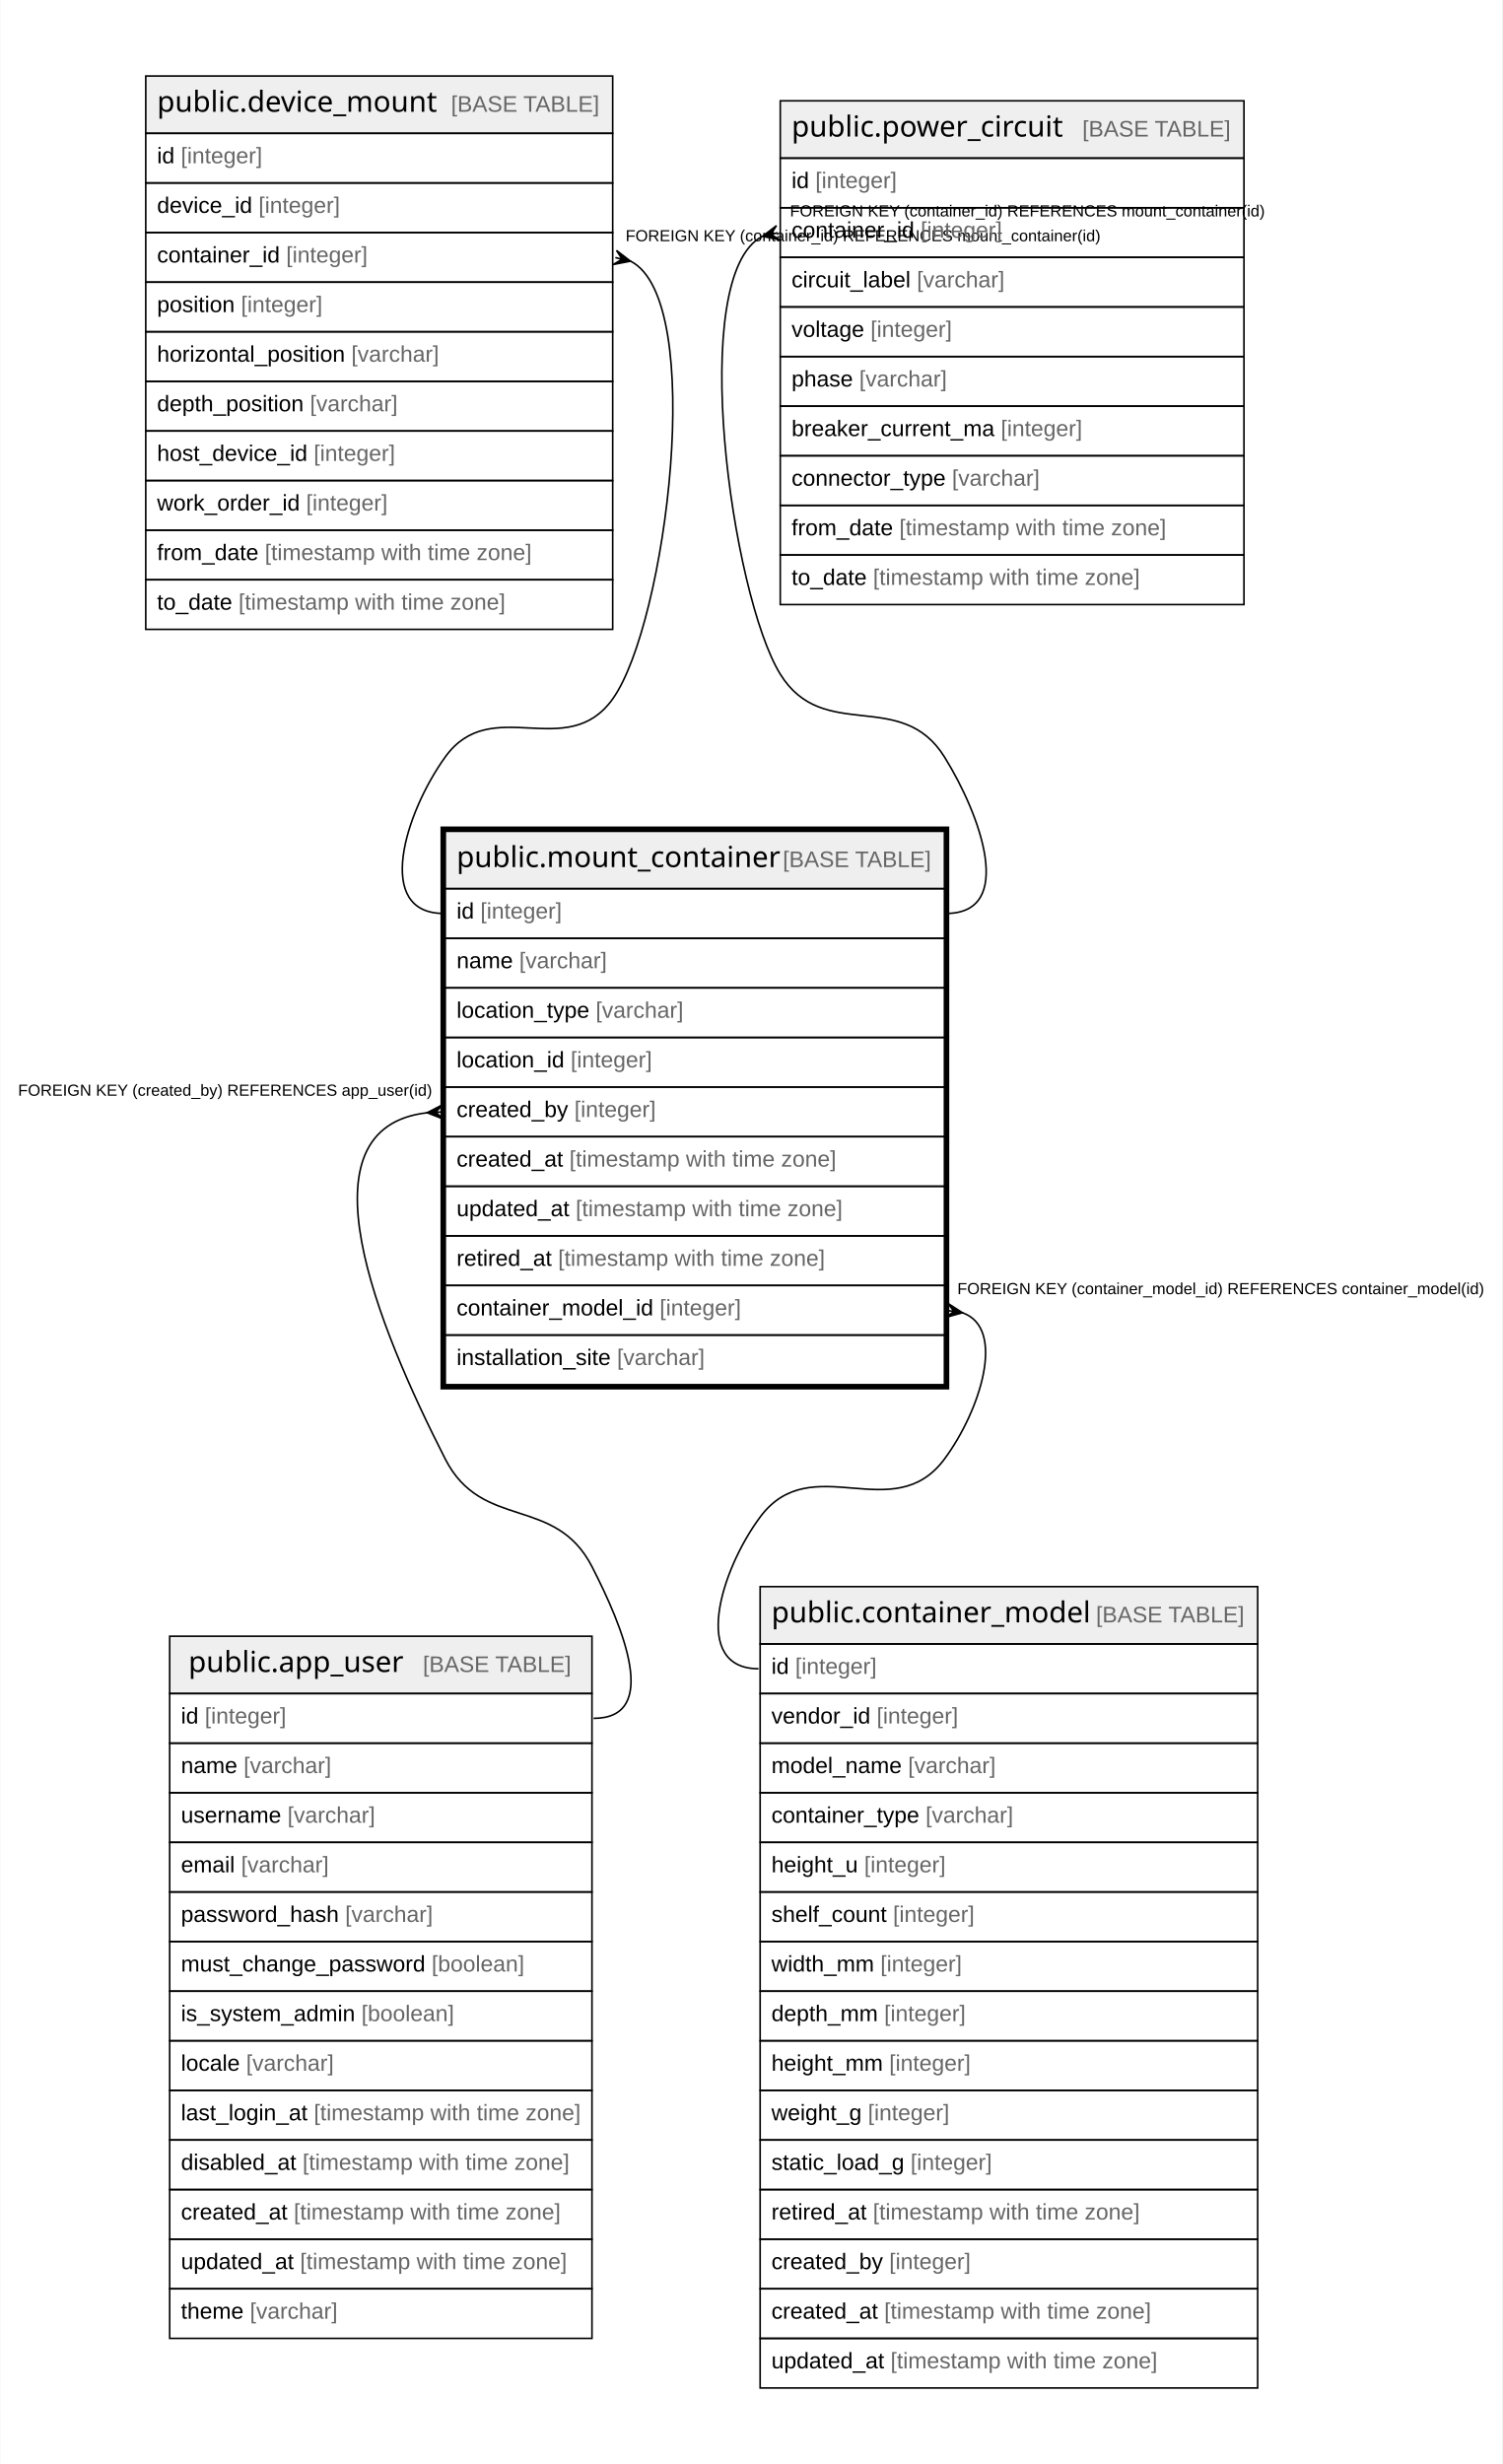
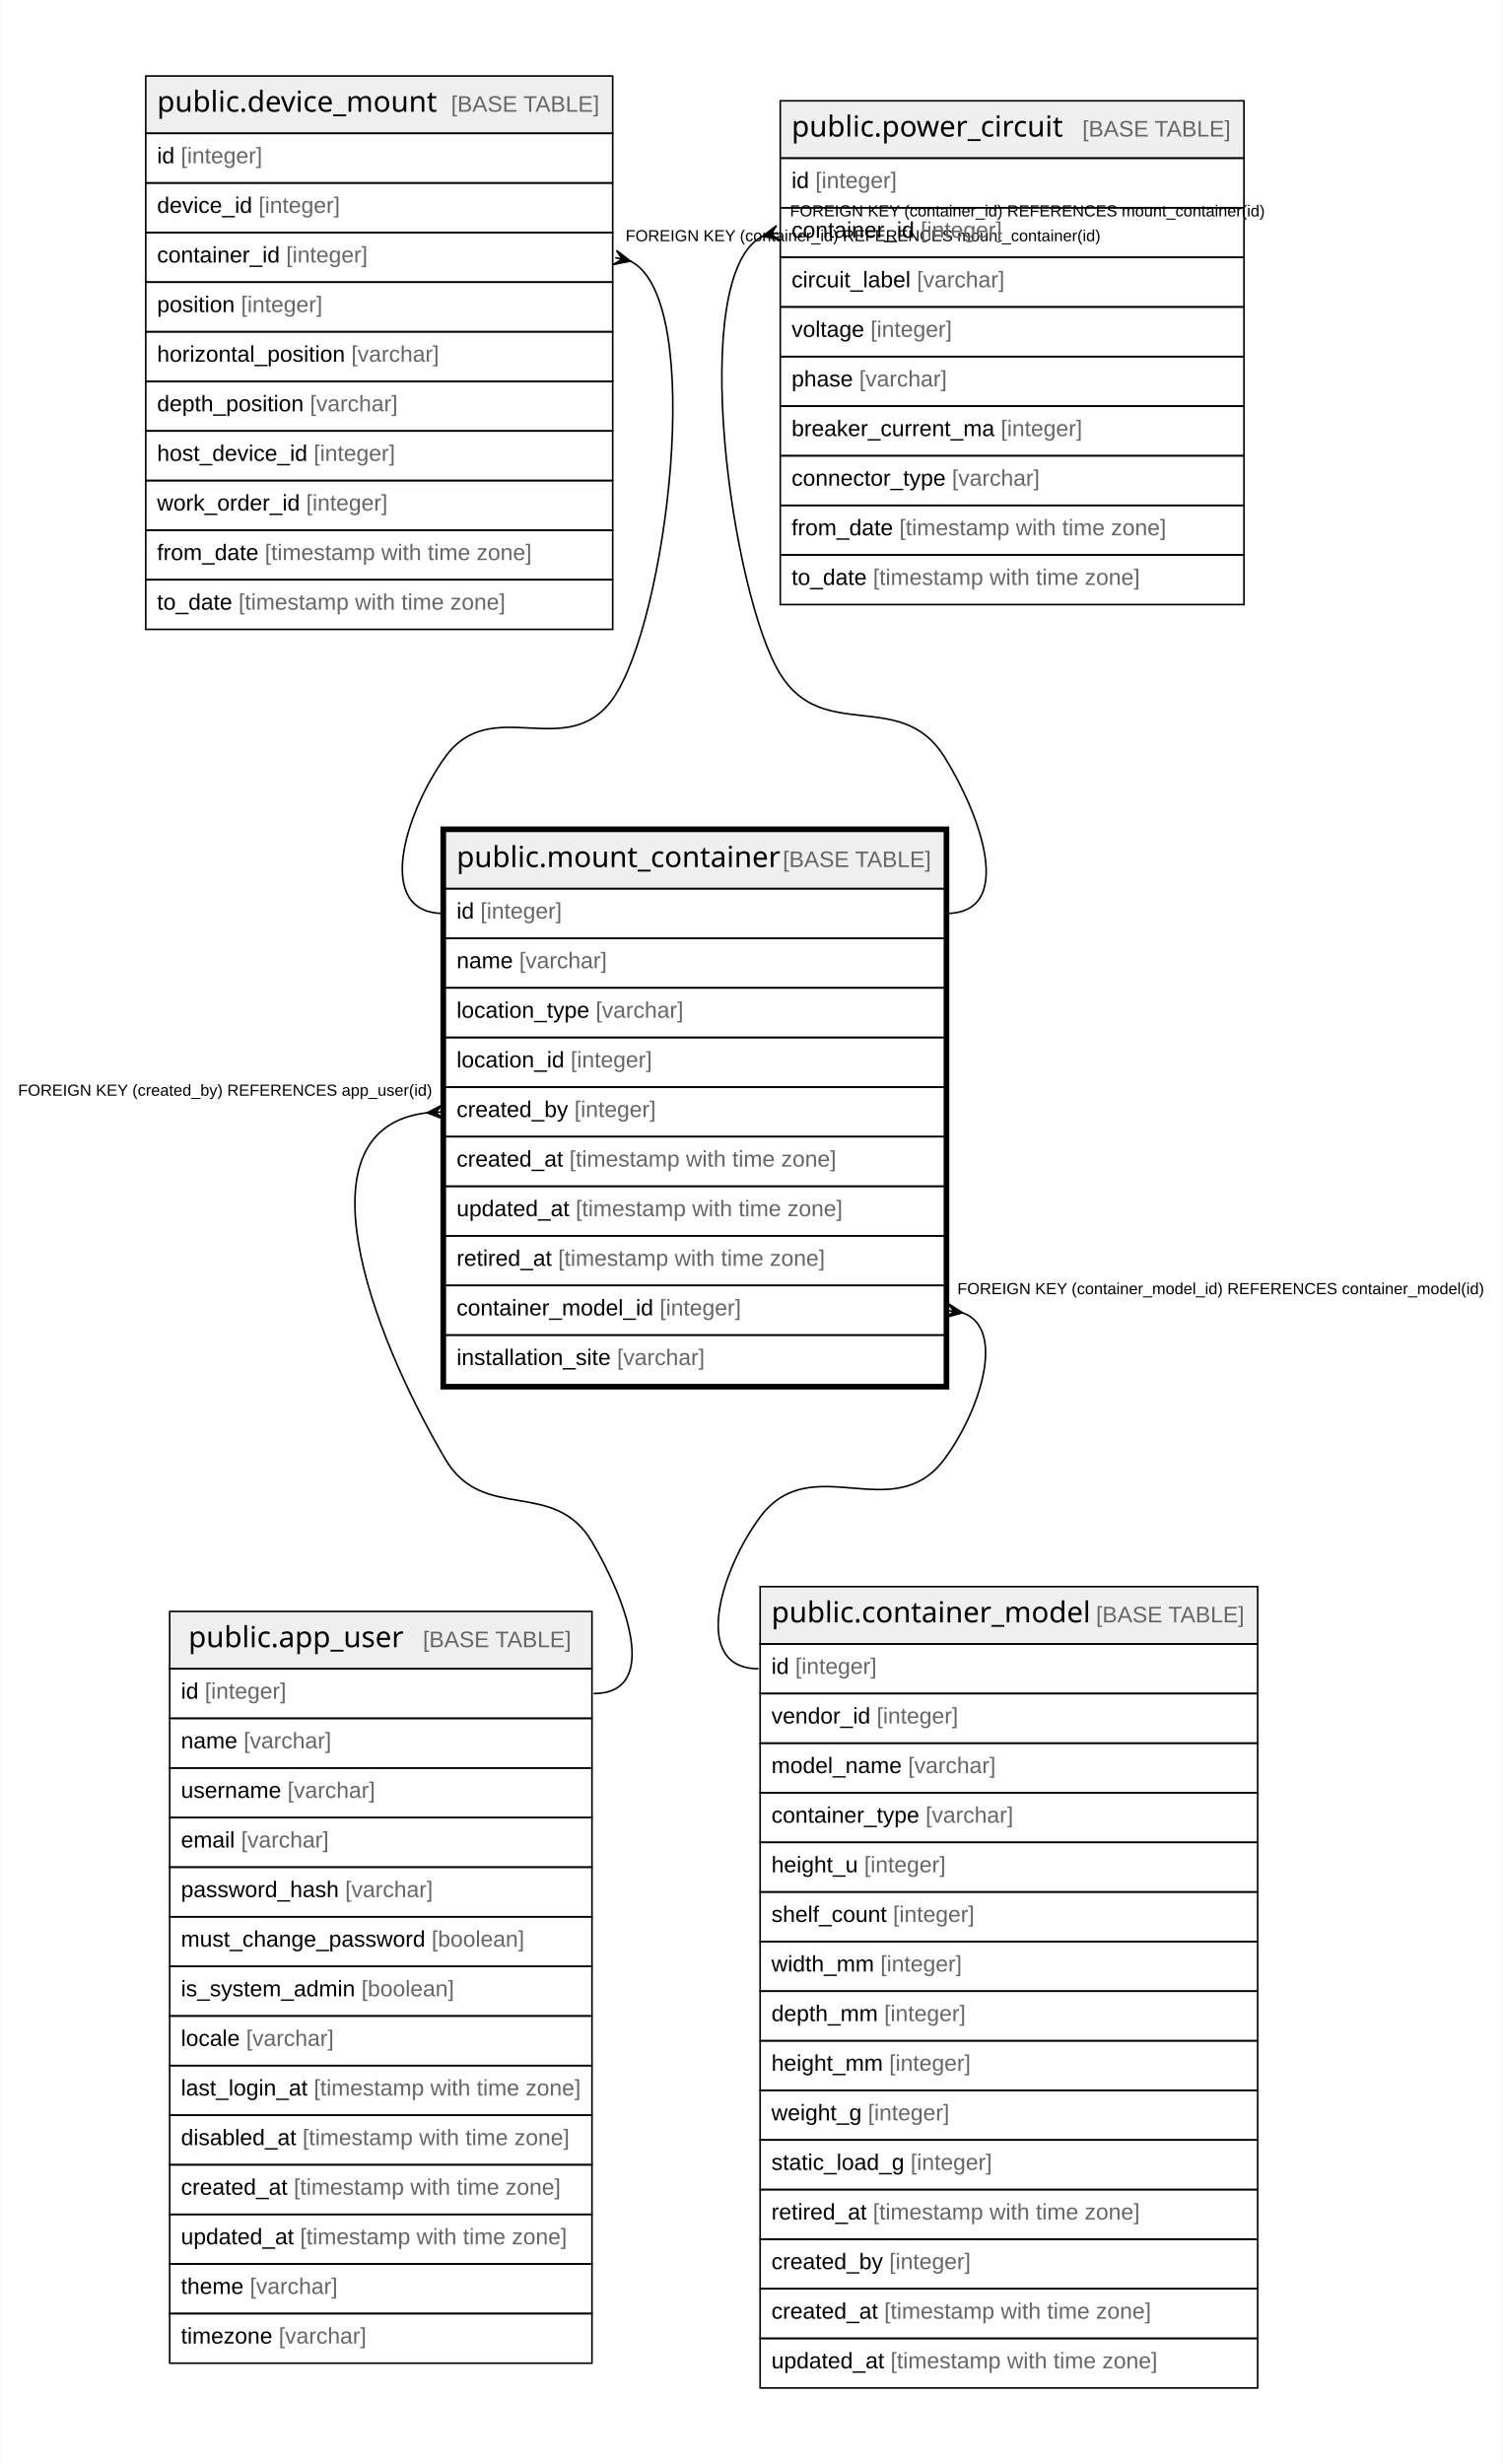
<svg xmlns="http://www.w3.org/2000/svg" width="933pt" height="1530pt" viewBox="0.00 0.00 932.59 1530.00">
  <g id="graph0" class="graph" transform="scale(1 1) rotate(0) translate(4 1526)">
    <polygon fill="white" stroke="none" points="-4,4 -4,-1526 928.59,-1526 928.59,4 -4,4" />
    <g id="node1" class="node">
      <polygon fill="#efefef" stroke="none" points="272.3,-974.2 272.3,-1009.8 582.25,-1009.8 582.25,-974.2 272.3,-974.2" />
      <polygon fill="none" stroke="black" points="272.3,-974.2 272.3,-1009.8 582.25,-1009.8 582.25,-974.2 272.3,-974.2" />
      <text text-anchor="start" x="279.3" y="-987.6" font-family="Arial Bold" font-size="18.00">public.mount_container</text>
      <text text-anchor="start" x="450.76" y="-987.6" font-family="Arial" font-size="14.00">    </text>
      <text text-anchor="start" x="481.88" y="-987.6" font-family="Arial" font-size="14.00" fill="#666666">[BASE TABLE]</text>
      <polygon fill="none" stroke="black" points="272.3,-943.4 272.3,-974.2 582.25,-974.2 582.25,-943.4 272.3,-943.4" />
      <text text-anchor="start" x="279.3" y="-955.6" font-family="Arial" font-size="14.00">id </text>
      <text text-anchor="start" x="294.09" y="-955.6" font-family="Arial" font-size="14.00" fill="#666666">[integer]</text>
      <polygon fill="none" stroke="black" points="272.3,-912.6 272.3,-943.4 582.25,-943.4 582.25,-912.6 272.3,-912.6" />
      <text text-anchor="start" x="279.3" y="-924.8" font-family="Arial" font-size="14.00">name </text>
      <text text-anchor="start" x="318.21" y="-924.8" font-family="Arial" font-size="14.00" fill="#666666">[varchar]</text>
      <polygon fill="none" stroke="black" points="272.3,-881.8 272.3,-912.6 582.25,-912.6 582.25,-881.8 272.3,-881.8" />
      <text text-anchor="start" x="279.3" y="-894" font-family="Arial" font-size="14.00">location_type </text>
      <text text-anchor="start" x="365.7" y="-894" font-family="Arial" font-size="14.00" fill="#666666">[varchar]</text>
      <polygon fill="none" stroke="black" points="272.3,-851 272.3,-881.8 582.25,-881.8 582.25,-851 272.3,-851" />
      <text text-anchor="start" x="279.3" y="-863.2" font-family="Arial" font-size="14.00">location_id </text>
      <text text-anchor="start" x="350.13" y="-863.2" font-family="Arial" font-size="14.00" fill="#666666">[integer]</text>
      <polygon fill="none" stroke="black" points="272.3,-820.2 272.3,-851 582.25,-851 582.25,-820.2 272.3,-820.2" />
      <text text-anchor="start" x="279.3" y="-832.4" font-family="Arial" font-size="14.00">created_by </text>
      <text text-anchor="start" x="352.46" y="-832.4" font-family="Arial" font-size="14.00" fill="#666666">[integer]</text>
      <polygon fill="none" stroke="black" points="272.3,-789.4 272.3,-820.2 582.25,-820.2 582.25,-789.4 272.3,-789.4" />
      <text text-anchor="start" x="279.3" y="-801.6" font-family="Arial" font-size="14.00">created_at </text>
      <text text-anchor="start" x="349.35" y="-801.6" font-family="Arial" font-size="14.00" fill="#666666">[timestamp with time zone]</text>
      <polygon fill="none" stroke="black" points="272.3,-758.6 272.3,-789.4 582.25,-789.4 582.25,-758.6 272.3,-758.6" />
      <text text-anchor="start" x="279.3" y="-770.8" font-family="Arial" font-size="14.00">updated_at </text>
      <text text-anchor="start" x="353.26" y="-770.8" font-family="Arial" font-size="14.00" fill="#666666">[timestamp with time zone]</text>
      <polygon fill="none" stroke="black" points="272.3,-727.8 272.3,-758.6 582.25,-758.6 582.25,-727.8 272.3,-727.8" />
      <text text-anchor="start" x="279.3" y="-740" font-family="Arial" font-size="14.00">retired_at </text>
      <text text-anchor="start" x="342.34" y="-740" font-family="Arial" font-size="14.00" fill="#666666">[timestamp with time zone]</text>
      <polygon fill="none" stroke="black" points="272.3,-697 272.3,-727.8 582.25,-727.8 582.25,-697 272.3,-697" />
      <text text-anchor="start" x="279.3" y="-709.2" font-family="Arial" font-size="14.00">container_model_id </text>
      <text text-anchor="start" x="405.39" y="-709.2" font-family="Arial" font-size="14.00" fill="#666666">[integer]</text>
      <polygon fill="none" stroke="black" points="272.3,-666.2 272.3,-697 582.25,-697 582.25,-666.2 272.3,-666.2" />
      <text text-anchor="start" x="279.3" y="-678.4" font-family="Arial" font-size="14.00">installation_site </text>
      <text text-anchor="start" x="378.92" y="-678.4" font-family="Arial" font-size="14.00" fill="#666666">[varchar]</text>
      <polygon fill="none" stroke="black" stroke-width="3" points="270.8,-664.7 270.8,-1011.3 583.75,-1011.3 583.75,-664.7 270.8,-664.7" />
    </g>
    <g id="node4" class="node">
-       <polygon fill="#efefef" stroke="none" points="101.16,-474.4 101.16,-510 363.39,-510 363.39,-474.4 101.16,-474.4" />
-       <polygon fill="none" stroke="black" points="101.16,-474.4 101.16,-510 363.39,-510 363.39,-474.4 101.16,-474.4" />
-       <text text-anchor="start" x="112.8" y="-487.8" font-family="Arial Bold" font-size="18.00">public.app_user</text>
-       <text text-anchor="start" x="227.27" y="-487.8" font-family="Arial" font-size="14.00">    </text>
-       <text text-anchor="start" x="258.38" y="-487.8" font-family="Arial" font-size="14.00" fill="#666666">[BASE TABLE]</text>
-       <polygon fill="none" stroke="black" points="101.16,-443.6 101.16,-474.4 363.39,-474.4 363.39,-443.6 101.16,-443.6" />
-       <text text-anchor="start" x="108.16" y="-455.8" font-family="Arial" font-size="14.00">id </text>
-       <text text-anchor="start" x="122.95" y="-455.8" font-family="Arial" font-size="14.00" fill="#666666">[integer]</text>
-       <polygon fill="none" stroke="black" points="101.16,-412.8 101.16,-443.6 363.39,-443.6 363.39,-412.8 101.16,-412.8" />
-       <text text-anchor="start" x="108.16" y="-425" font-family="Arial" font-size="14.00">name </text>
-       <text text-anchor="start" x="147.07" y="-425" font-family="Arial" font-size="14.00" fill="#666666">[varchar]</text>
-       <polygon fill="none" stroke="black" points="101.16,-382 101.16,-412.8 363.39,-412.8 363.39,-382 101.16,-382" />
-       <text text-anchor="start" x="108.16" y="-394.2" font-family="Arial" font-size="14.00">username </text>
-       <text text-anchor="start" x="174.31" y="-394.2" font-family="Arial" font-size="14.00" fill="#666666">[varchar]</text>
-       <polygon fill="none" stroke="black" points="101.16,-351.2 101.16,-382 363.39,-382 363.39,-351.2 101.16,-351.2" />
-       <text text-anchor="start" x="108.16" y="-363.4" font-family="Arial" font-size="14.00">email </text>
-       <text text-anchor="start" x="145.51" y="-363.4" font-family="Arial" font-size="14.00" fill="#666666">[varchar]</text>
-       <polygon fill="none" stroke="black" points="101.16,-320.4 101.16,-351.2 363.39,-351.2 363.39,-320.4 101.16,-320.4" />
-       <text text-anchor="start" x="108.16" y="-332.6" font-family="Arial" font-size="14.00">password_hash </text>
-       <text text-anchor="start" x="210.12" y="-332.6" font-family="Arial" font-size="14.00" fill="#666666">[varchar]</text>
-       <polygon fill="none" stroke="black" points="101.16,-289.6 101.16,-320.4 363.39,-320.4 363.39,-289.6 101.16,-289.6" />
-       <text text-anchor="start" x="108.16" y="-301.8" font-family="Arial" font-size="14.00">must_change_password </text>
-       <text text-anchor="start" x="263.81" y="-301.8" font-family="Arial" font-size="14.00" fill="#666666">[boolean]</text>
-       <polygon fill="none" stroke="black" points="101.16,-258.8 101.16,-289.6 363.39,-289.6 363.39,-258.8 101.16,-258.8" />
-       <text text-anchor="start" x="108.16" y="-271" font-family="Arial" font-size="14.00">is_system_admin </text>
-       <text text-anchor="start" x="220.21" y="-271" font-family="Arial" font-size="14.00" fill="#666666">[boolean]</text>
-       <polygon fill="none" stroke="black" points="101.16,-228 101.16,-258.8 363.39,-258.8 363.39,-228 101.16,-228" />
-       <text text-anchor="start" x="108.16" y="-240.2" font-family="Arial" font-size="14.00">locale </text>
-       <text text-anchor="start" x="148.63" y="-240.2" font-family="Arial" font-size="14.00" fill="#666666">[varchar]</text>
-       <polygon fill="none" stroke="black" points="101.16,-197.2 101.16,-228 363.39,-228 363.39,-197.2 101.16,-197.2" />
-       <text text-anchor="start" x="108.16" y="-209.4" font-family="Arial" font-size="14.00">last_login_at </text>
-       <text text-anchor="start" x="190.67" y="-209.4" font-family="Arial" font-size="14.00" fill="#666666">[timestamp with time zone]</text>
-       <polygon fill="none" stroke="black" points="101.16,-166.4 101.16,-197.2 363.39,-197.2 363.39,-166.4 101.16,-166.4" />
-       <text text-anchor="start" x="108.16" y="-178.6" font-family="Arial" font-size="14.00">disabled_at </text>
-       <text text-anchor="start" x="183.67" y="-178.6" font-family="Arial" font-size="14.00" fill="#666666">[timestamp with time zone]</text>
-       <polygon fill="none" stroke="black" points="101.16,-135.6 101.16,-166.4 363.39,-166.4 363.39,-135.6 101.16,-135.6" />
-       <text text-anchor="start" x="108.16" y="-147.8" font-family="Arial" font-size="14.00">created_at </text>
-       <text text-anchor="start" x="178.21" y="-147.8" font-family="Arial" font-size="14.00" fill="#666666">[timestamp with time zone]</text>
-       <polygon fill="none" stroke="black" points="101.16,-104.8 101.16,-135.6 363.39,-135.6 363.39,-104.8 101.16,-104.8" />
-       <text text-anchor="start" x="108.16" y="-117" font-family="Arial" font-size="14.00">updated_at </text>
-       <text text-anchor="start" x="182.12" y="-117" font-family="Arial" font-size="14.00" fill="#666666">[timestamp with time zone]</text>
-       <polygon fill="none" stroke="black" points="101.16,-74 101.16,-104.8 363.39,-104.8 363.39,-74 101.16,-74" />
-       <text text-anchor="start" x="108.16" y="-86.2" font-family="Arial" font-size="14.00">theme </text>
-       <text text-anchor="start" x="150.96" y="-86.2" font-family="Arial" font-size="14.00" fill="#666666">[varchar]</text>
+       <polygon fill="#efefef" stroke="none" points="101.16,-489.8 101.16,-525.4 363.39,-525.4 363.39,-489.8 101.16,-489.8" />
+       <polygon fill="none" stroke="black" points="101.16,-489.8 101.16,-525.4 363.39,-525.4 363.39,-489.8 101.16,-489.8" />
+       <text text-anchor="start" x="112.8" y="-503.2" font-family="Arial Bold" font-size="18.00">public.app_user</text>
+       <text text-anchor="start" x="227.27" y="-503.2" font-family="Arial" font-size="14.00">    </text>
+       <text text-anchor="start" x="258.38" y="-503.2" font-family="Arial" font-size="14.00" fill="#666666">[BASE TABLE]</text>
+       <polygon fill="none" stroke="black" points="101.16,-459 101.16,-489.8 363.39,-489.8 363.39,-459 101.16,-459" />
+       <text text-anchor="start" x="108.16" y="-471.2" font-family="Arial" font-size="14.00">id </text>
+       <text text-anchor="start" x="122.95" y="-471.2" font-family="Arial" font-size="14.00" fill="#666666">[integer]</text>
+       <polygon fill="none" stroke="black" points="101.16,-428.2 101.16,-459 363.39,-459 363.39,-428.2 101.16,-428.2" />
+       <text text-anchor="start" x="108.16" y="-440.4" font-family="Arial" font-size="14.00">name </text>
+       <text text-anchor="start" x="147.07" y="-440.4" font-family="Arial" font-size="14.00" fill="#666666">[varchar]</text>
+       <polygon fill="none" stroke="black" points="101.16,-397.4 101.16,-428.2 363.39,-428.2 363.39,-397.4 101.16,-397.4" />
+       <text text-anchor="start" x="108.16" y="-409.6" font-family="Arial" font-size="14.00">username </text>
+       <text text-anchor="start" x="174.31" y="-409.6" font-family="Arial" font-size="14.00" fill="#666666">[varchar]</text>
+       <polygon fill="none" stroke="black" points="101.16,-366.6 101.16,-397.4 363.39,-397.4 363.39,-366.6 101.16,-366.6" />
+       <text text-anchor="start" x="108.16" y="-378.8" font-family="Arial" font-size="14.00">email </text>
+       <text text-anchor="start" x="145.51" y="-378.8" font-family="Arial" font-size="14.00" fill="#666666">[varchar]</text>
+       <polygon fill="none" stroke="black" points="101.16,-335.8 101.16,-366.6 363.39,-366.6 363.39,-335.8 101.16,-335.8" />
+       <text text-anchor="start" x="108.16" y="-348" font-family="Arial" font-size="14.00">password_hash </text>
+       <text text-anchor="start" x="210.12" y="-348" font-family="Arial" font-size="14.00" fill="#666666">[varchar]</text>
+       <polygon fill="none" stroke="black" points="101.16,-305 101.16,-335.8 363.39,-335.8 363.39,-305 101.16,-305" />
+       <text text-anchor="start" x="108.16" y="-317.2" font-family="Arial" font-size="14.00">must_change_password </text>
+       <text text-anchor="start" x="263.81" y="-317.2" font-family="Arial" font-size="14.00" fill="#666666">[boolean]</text>
+       <polygon fill="none" stroke="black" points="101.16,-274.2 101.16,-305 363.39,-305 363.39,-274.2 101.16,-274.2" />
+       <text text-anchor="start" x="108.16" y="-286.4" font-family="Arial" font-size="14.00">is_system_admin </text>
+       <text text-anchor="start" x="220.21" y="-286.4" font-family="Arial" font-size="14.00" fill="#666666">[boolean]</text>
+       <polygon fill="none" stroke="black" points="101.16,-243.4 101.16,-274.2 363.39,-274.2 363.39,-243.4 101.16,-243.4" />
+       <text text-anchor="start" x="108.16" y="-255.6" font-family="Arial" font-size="14.00">locale </text>
+       <text text-anchor="start" x="148.63" y="-255.6" font-family="Arial" font-size="14.00" fill="#666666">[varchar]</text>
+       <polygon fill="none" stroke="black" points="101.16,-212.6 101.16,-243.4 363.39,-243.4 363.39,-212.6 101.16,-212.6" />
+       <text text-anchor="start" x="108.16" y="-224.8" font-family="Arial" font-size="14.00">last_login_at </text>
+       <text text-anchor="start" x="190.67" y="-224.8" font-family="Arial" font-size="14.00" fill="#666666">[timestamp with time zone]</text>
+       <polygon fill="none" stroke="black" points="101.16,-181.8 101.16,-212.6 363.39,-212.6 363.39,-181.8 101.16,-181.8" />
+       <text text-anchor="start" x="108.16" y="-194" font-family="Arial" font-size="14.00">disabled_at </text>
+       <text text-anchor="start" x="183.67" y="-194" font-family="Arial" font-size="14.00" fill="#666666">[timestamp with time zone]</text>
+       <polygon fill="none" stroke="black" points="101.16,-151 101.16,-181.8 363.39,-181.8 363.39,-151 101.16,-151" />
+       <text text-anchor="start" x="108.16" y="-163.2" font-family="Arial" font-size="14.00">created_at </text>
+       <text text-anchor="start" x="178.21" y="-163.2" font-family="Arial" font-size="14.00" fill="#666666">[timestamp with time zone]</text>
+       <polygon fill="none" stroke="black" points="101.16,-120.2 101.16,-151 363.39,-151 363.39,-120.2 101.16,-120.2" />
+       <text text-anchor="start" x="108.16" y="-132.4" font-family="Arial" font-size="14.00">updated_at </text>
+       <text text-anchor="start" x="182.12" y="-132.4" font-family="Arial" font-size="14.00" fill="#666666">[timestamp with time zone]</text>
+       <polygon fill="none" stroke="black" points="101.16,-89.4 101.16,-120.2 363.39,-120.2 363.39,-89.4 101.16,-89.4" />
+       <text text-anchor="start" x="108.16" y="-101.6" font-family="Arial" font-size="14.00">theme </text>
+       <text text-anchor="start" x="150.96" y="-101.6" font-family="Arial" font-size="14.00" fill="#666666">[varchar]</text>
+       <polygon fill="none" stroke="black" points="101.16,-58.6 101.16,-89.4 363.39,-89.4 363.39,-58.6 101.16,-58.6" />
+       <text text-anchor="start" x="108.16" y="-70.8" font-family="Arial" font-size="14.00">timezone </text>
+       <text text-anchor="start" x="168.86" y="-70.8" font-family="Arial" font-size="14.00" fill="#666666">[varchar]</text>
    </g>
    <g id="edge3" class="edge">
-       <path fill="none" stroke="black" d="M261.24,-835.07C179.42,-826 230.41,-702.21 272.3,-620 295.1,-575.27 340.46,-597.86 363.39,-553.2 382.51,-515.95 406.26,-459 364.39,-459" />
-       <polygon fill="black" stroke="black" points="260.98,-835.06 270.73,-840.08 266.31,-835.34 270.64,-835.56 270.64,-835.56 270.64,-835.56 266.31,-835.34 271.21,-831.09 260.98,-835.06" />
+       <path fill="none" stroke="black" d="M260.98,-835.03C179.16,-825.54 225.64,-699.49 272.3,-620 295.84,-579.91 339.74,-608.62 363.39,-568.6 384.7,-532.56 406.26,-474.4 364.39,-474.4" />
+       <polygon fill="black" stroke="black" points="260.99,-835.03 270.72,-840.07 266.31,-835.33 270.64,-835.56 270.64,-835.56 270.64,-835.56 266.31,-835.33 271.22,-831.09 260.99,-835.03" />
      <text text-anchor="start" x="7" y="-845.6" font-family="Arial" font-size="10.00">FOREIGN KEY (created_by) REFERENCES app_user(id)</text>
    </g>
    <g id="node5" class="node">
      <polygon fill="#efefef" stroke="none" points="467.81,-505.2 467.81,-540.8 776.75,-540.8 776.75,-505.2 467.81,-505.2" />
      <polygon fill="none" stroke="black" points="467.81,-505.2 467.81,-540.8 776.75,-540.8 776.75,-505.2 467.81,-505.2" />
      <text text-anchor="start" x="474.81" y="-518.6" font-family="Arial Bold" font-size="18.00">public.container_model</text>
      <text text-anchor="start" x="645.26" y="-518.6" font-family="Arial" font-size="14.00">    </text>
      <text text-anchor="start" x="676.37" y="-518.6" font-family="Arial" font-size="14.00" fill="#666666">[BASE TABLE]</text>
      <polygon fill="none" stroke="black" points="467.81,-474.4 467.81,-505.2 776.75,-505.2 776.75,-474.4 467.81,-474.4" />
      <text text-anchor="start" x="474.81" y="-486.6" font-family="Arial" font-size="14.00">id </text>
      <text text-anchor="start" x="489.6" y="-486.6" font-family="Arial" font-size="14.00" fill="#666666">[integer]</text>
      <polygon fill="none" stroke="black" points="467.81,-443.6 467.81,-474.4 776.75,-474.4 776.75,-443.6 467.81,-443.6" />
      <text text-anchor="start" x="474.81" y="-455.8" font-family="Arial" font-size="14.00">vendor_id </text>
      <text text-anchor="start" x="540.19" y="-455.8" font-family="Arial" font-size="14.00" fill="#666666">[integer]</text>
      <polygon fill="none" stroke="black" points="467.81,-412.8 467.81,-443.6 776.75,-443.6 776.75,-412.8 467.81,-412.8" />
      <text text-anchor="start" x="474.81" y="-425" font-family="Arial" font-size="14.00">model_name </text>
      <text text-anchor="start" x="559.64" y="-425" font-family="Arial" font-size="14.00" fill="#666666">[varchar]</text>
      <polygon fill="none" stroke="black" points="467.81,-382 467.81,-412.8 776.75,-412.8 776.75,-382 467.81,-382" />
      <text text-anchor="start" x="474.81" y="-394.2" font-family="Arial" font-size="14.00">container_type </text>
      <text text-anchor="start" x="570.54" y="-394.2" font-family="Arial" font-size="14.00" fill="#666666">[varchar]</text>
      <polygon fill="none" stroke="black" points="467.81,-351.2 467.81,-382 776.75,-382 776.75,-351.2 467.81,-351.2" />
      <text text-anchor="start" x="474.81" y="-363.4" font-family="Arial" font-size="14.00">height_u </text>
      <text text-anchor="start" x="532.42" y="-363.4" font-family="Arial" font-size="14.00" fill="#666666">[integer]</text>
      <polygon fill="none" stroke="black" points="467.81,-320.4 467.81,-351.2 776.75,-351.2 776.75,-320.4 467.81,-320.4" />
      <text text-anchor="start" x="474.81" y="-332.6" font-family="Arial" font-size="14.00">shelf_count </text>
      <text text-anchor="start" x="550.31" y="-332.6" font-family="Arial" font-size="14.00" fill="#666666">[integer]</text>
      <polygon fill="none" stroke="black" points="467.81,-289.6 467.81,-320.4 776.75,-320.4 776.75,-289.6 467.81,-289.6" />
      <text text-anchor="start" x="474.81" y="-301.8" font-family="Arial" font-size="14.00">width_mm </text>
      <text text-anchor="start" x="542.49" y="-301.8" font-family="Arial" font-size="14.00" fill="#666666">[integer]</text>
      <polygon fill="none" stroke="black" points="467.81,-258.8 467.81,-289.6 776.75,-289.6 776.75,-258.8 467.81,-258.8" />
      <text text-anchor="start" x="474.81" y="-271" font-family="Arial" font-size="14.00">depth_mm </text>
      <text text-anchor="start" x="544.84" y="-271" font-family="Arial" font-size="14.00" fill="#666666">[integer]</text>
      <polygon fill="none" stroke="black" points="467.81,-228 467.81,-258.8 776.75,-258.8 776.75,-228 467.81,-228" />
      <text text-anchor="start" x="474.81" y="-240.2" font-family="Arial" font-size="14.00">height_mm </text>
      <text text-anchor="start" x="547.95" y="-240.2" font-family="Arial" font-size="14.00" fill="#666666">[integer]</text>
      <polygon fill="none" stroke="black" points="467.81,-197.2 467.81,-228 776.75,-228 776.75,-197.2 467.81,-197.2" />
      <text text-anchor="start" x="474.81" y="-209.4" font-family="Arial" font-size="14.00">weight_g </text>
      <text text-anchor="start" x="534.74" y="-209.4" font-family="Arial" font-size="14.00" fill="#666666">[integer]</text>
      <polygon fill="none" stroke="black" points="467.81,-166.4 467.81,-197.2 776.75,-197.2 776.75,-166.4 467.81,-166.4" />
      <text text-anchor="start" x="474.81" y="-178.6" font-family="Arial" font-size="14.00">static_load_g </text>
      <text text-anchor="start" x="561.2" y="-178.6" font-family="Arial" font-size="14.00" fill="#666666">[integer]</text>
      <polygon fill="none" stroke="black" points="467.81,-135.6 467.81,-166.4 776.75,-166.4 776.75,-135.6 467.81,-135.6" />
      <text text-anchor="start" x="474.81" y="-147.8" font-family="Arial" font-size="14.00">retired_at </text>
      <text text-anchor="start" x="537.84" y="-147.8" font-family="Arial" font-size="14.00" fill="#666666">[timestamp with time zone]</text>
      <polygon fill="none" stroke="black" points="467.81,-104.8 467.81,-135.6 776.75,-135.6 776.75,-104.8 467.81,-104.8" />
      <text text-anchor="start" x="474.81" y="-117" font-family="Arial" font-size="14.00">created_by </text>
      <text text-anchor="start" x="547.97" y="-117" font-family="Arial" font-size="14.00" fill="#666666">[integer]</text>
      <polygon fill="none" stroke="black" points="467.81,-74 467.81,-104.8 776.75,-104.8 776.75,-74 467.81,-74" />
      <text text-anchor="start" x="474.81" y="-86.2" font-family="Arial" font-size="14.00">created_at </text>
      <text text-anchor="start" x="544.86" y="-86.2" font-family="Arial" font-size="14.00" fill="#666666">[timestamp with time zone]</text>
      <polygon fill="none" stroke="black" points="467.81,-43.2 467.81,-74 776.75,-74 776.75,-43.2 467.81,-43.2" />
      <text text-anchor="start" x="474.81" y="-55.4" font-family="Arial" font-size="14.00">updated_at </text>
      <text text-anchor="start" x="548.77" y="-55.4" font-family="Arial" font-size="14.00" fill="#666666">[timestamp with time zone]</text>
    </g>
    <g id="edge4" class="edge">
      <path fill="none" stroke="black" d="M593.3,-710.9C620.96,-701.49 604.43,-649.89 582.25,-620 550.48,-577.18 499.58,-626.82 467.81,-584 442.86,-550.38 424.94,-489.8 466.81,-489.8" />
      <polygon fill="black" stroke="black" points="593.47,-710.88 582.92,-707.9 588.2,-711.66 583.91,-712.3 583.91,-712.3 583.91,-712.3 588.2,-711.66 584.24,-716.8 593.47,-710.88" />
      <text text-anchor="start" x="590.25" y="-722.4" font-family="Arial" font-size="10.00">FOREIGN KEY (container_model_id) REFERENCES container_model(id)</text>
    </g>
    <g id="node2" class="node">
      <polygon fill="#efefef" stroke="none" points="86.3,-1443.2 86.3,-1478.8 376.25,-1478.8 376.25,-1443.2 86.3,-1443.2" />
      <polygon fill="none" stroke="black" points="86.3,-1443.2 86.3,-1478.8 376.25,-1478.8 376.25,-1443.2 86.3,-1443.2" />
      <text text-anchor="start" x="93.3" y="-1456.6" font-family="Arial Bold" font-size="18.00">public.device_mount</text>
      <text text-anchor="start" x="244.76" y="-1456.6" font-family="Arial" font-size="14.00">    </text>
      <text text-anchor="start" x="275.88" y="-1456.6" font-family="Arial" font-size="14.00" fill="#666666">[BASE TABLE]</text>
      <polygon fill="none" stroke="black" points="86.3,-1412.4 86.3,-1443.2 376.25,-1443.2 376.25,-1412.4 86.3,-1412.4" />
      <text text-anchor="start" x="93.3" y="-1424.6" font-family="Arial" font-size="14.00">id </text>
      <text text-anchor="start" x="108.09" y="-1424.6" font-family="Arial" font-size="14.00" fill="#666666">[integer]</text>
      <polygon fill="none" stroke="black" points="86.3,-1381.6 86.3,-1412.4 376.25,-1412.4 376.25,-1381.6 86.3,-1381.6" />
      <text text-anchor="start" x="93.3" y="-1393.8" font-family="Arial" font-size="14.00">device_id </text>
      <text text-anchor="start" x="156.34" y="-1393.8" font-family="Arial" font-size="14.00" fill="#666666">[integer]</text>
      <polygon fill="none" stroke="black" points="86.3,-1350.8 86.3,-1381.6 376.25,-1381.6 376.25,-1350.8 86.3,-1350.8" />
      <text text-anchor="start" x="93.3" y="-1363" font-family="Arial" font-size="14.00">container_id </text>
      <text text-anchor="start" x="173.47" y="-1363" font-family="Arial" font-size="14.00" fill="#666666">[integer]</text>
      <polygon fill="none" stroke="black" points="86.3,-1320 86.3,-1350.8 376.25,-1350.8 376.25,-1320 86.3,-1320" />
      <text text-anchor="start" x="93.3" y="-1332.2" font-family="Arial" font-size="14.00">position </text>
      <text text-anchor="start" x="145.45" y="-1332.2" font-family="Arial" font-size="14.00" fill="#666666">[integer]</text>
      <polygon fill="none" stroke="black" points="86.3,-1289.2 86.3,-1320 376.25,-1320 376.25,-1289.2 86.3,-1289.2" />
      <text text-anchor="start" x="93.3" y="-1301.4" font-family="Arial" font-size="14.00">horizontal_position </text>
      <text text-anchor="start" x="213.94" y="-1301.4" font-family="Arial" font-size="14.00" fill="#666666">[varchar]</text>
      <polygon fill="none" stroke="black" points="86.3,-1258.4 86.3,-1289.2 376.25,-1289.2 376.25,-1258.4 86.3,-1258.4" />
      <text text-anchor="start" x="93.3" y="-1270.6" font-family="Arial" font-size="14.00">depth_position </text>
      <text text-anchor="start" x="188.27" y="-1270.6" font-family="Arial" font-size="14.00" fill="#666666">[varchar]</text>
      <polygon fill="none" stroke="black" points="86.3,-1227.6 86.3,-1258.4 376.25,-1258.4 376.25,-1227.6 86.3,-1227.6" />
      <text text-anchor="start" x="93.3" y="-1239.8" font-family="Arial" font-size="14.00">host_device_id </text>
      <text text-anchor="start" x="190.59" y="-1239.8" font-family="Arial" font-size="14.00" fill="#666666">[integer]</text>
      <polygon fill="none" stroke="black" points="86.3,-1196.8 86.3,-1227.6 376.25,-1227.6 376.25,-1196.8 86.3,-1196.8" />
      <text text-anchor="start" x="93.3" y="-1209" font-family="Arial" font-size="14.00">work_order_id </text>
      <text text-anchor="start" x="185.9" y="-1209" font-family="Arial" font-size="14.00" fill="#666666">[integer]</text>
      <polygon fill="none" stroke="black" points="86.3,-1166 86.3,-1196.8 376.25,-1196.8 376.25,-1166 86.3,-1166" />
      <text text-anchor="start" x="93.3" y="-1178.2" font-family="Arial" font-size="14.00">from_date </text>
      <text text-anchor="start" x="160.23" y="-1178.2" font-family="Arial" font-size="14.00" fill="#666666">[timestamp with time zone]</text>
      <polygon fill="none" stroke="black" points="86.3,-1135.2 86.3,-1166 376.25,-1166 376.25,-1135.2 86.3,-1135.2" />
      <text text-anchor="start" x="93.3" y="-1147.4" font-family="Arial" font-size="14.00">to_date </text>
      <text text-anchor="start" x="143.9" y="-1147.4" font-family="Arial" font-size="14.00" fill="#666666">[timestamp with time zone]</text>
    </g>
    <g id="edge1" class="edge">
      <path fill="none" stroke="black" d="M387.38,-1363.82C434.95,-1339.64 409.54,-1138.57 376.25,-1092 347.82,-1052.22 300.87,-1095.68 272.3,-1056 247.07,-1020.94 228.1,-958.8 271.3,-958.8" />
      <polygon fill="black" stroke="black" points="387.31,-1363.83 376.55,-1361.74 382.12,-1365.05 377.9,-1366.05 377.9,-1366.05 377.9,-1366.05 382.12,-1365.05 378.61,-1370.5 387.31,-1363.83" />
      <text text-anchor="start" x="384.25" y="-1376.2" font-family="Arial" font-size="10.00">FOREIGN KEY (container_id) REFERENCES mount_container(id)</text>
    </g>
    <g id="node3" class="node">
      <polygon fill="#efefef" stroke="none" points="480.31,-1427.8 480.31,-1463.4 768.25,-1463.4 768.25,-1427.8 480.31,-1427.8" />
      <polygon fill="none" stroke="black" points="480.31,-1427.8 480.31,-1463.4 768.25,-1463.4 768.25,-1427.8 480.31,-1427.8" />
      <text text-anchor="start" x="487.31" y="-1441.2" font-family="Arial Bold" font-size="18.00">public.power_circuit</text>
      <text text-anchor="start" x="636.76" y="-1441.2" font-family="Arial" font-size="14.00">    </text>
      <text text-anchor="start" x="667.88" y="-1441.2" font-family="Arial" font-size="14.00" fill="#666666">[BASE TABLE]</text>
      <polygon fill="none" stroke="black" points="480.31,-1397 480.31,-1427.8 768.25,-1427.8 768.25,-1397 480.31,-1397" />
      <text text-anchor="start" x="487.31" y="-1409.2" font-family="Arial" font-size="14.00">id </text>
      <text text-anchor="start" x="502.09" y="-1409.2" font-family="Arial" font-size="14.00" fill="#666666">[integer]</text>
      <polygon fill="none" stroke="black" points="480.31,-1366.2 480.31,-1397 768.25,-1397 768.25,-1366.2 480.31,-1366.2" />
      <text text-anchor="start" x="487.31" y="-1378.4" font-family="Arial" font-size="14.00">container_id </text>
      <text text-anchor="start" x="567.47" y="-1378.4" font-family="Arial" font-size="14.00" fill="#666666">[integer]</text>
      <polygon fill="none" stroke="black" points="480.31,-1335.4 480.31,-1366.2 768.25,-1366.2 768.25,-1335.4 480.31,-1335.4" />
      <text text-anchor="start" x="487.31" y="-1347.6" font-family="Arial" font-size="14.00">circuit_label </text>
      <text text-anchor="start" x="565.12" y="-1347.6" font-family="Arial" font-size="14.00" fill="#666666">[varchar]</text>
      <polygon fill="none" stroke="black" points="480.31,-1304.6 480.31,-1335.4 768.25,-1335.4 768.25,-1304.6 480.31,-1304.6" />
      <text text-anchor="start" x="487.31" y="-1316.8" font-family="Arial" font-size="14.00">voltage </text>
      <text text-anchor="start" x="536.34" y="-1316.8" font-family="Arial" font-size="14.00" fill="#666666">[integer]</text>
      <polygon fill="none" stroke="black" points="480.31,-1273.8 480.31,-1304.6 768.25,-1304.6 768.25,-1273.8 480.31,-1273.8" />
      <text text-anchor="start" x="487.31" y="-1286" font-family="Arial" font-size="14.00">phase </text>
      <text text-anchor="start" x="529.34" y="-1286" font-family="Arial" font-size="14.00" fill="#666666">[varchar]</text>
      <polygon fill="none" stroke="black" points="480.31,-1243 480.31,-1273.8 768.25,-1273.8 768.25,-1243 480.31,-1243" />
      <text text-anchor="start" x="487.31" y="-1255.2" font-family="Arial" font-size="14.00">breaker_current_ma </text>
      <text text-anchor="start" x="617.26" y="-1255.2" font-family="Arial" font-size="14.00" fill="#666666">[integer]</text>
      <polygon fill="none" stroke="black" points="480.31,-1212.2 480.31,-1243 768.25,-1243 768.25,-1212.2 480.31,-1212.2" />
      <text text-anchor="start" x="487.31" y="-1224.4" font-family="Arial" font-size="14.00">connector_type </text>
      <text text-anchor="start" x="586.93" y="-1224.4" font-family="Arial" font-size="14.00" fill="#666666">[varchar]</text>
      <polygon fill="none" stroke="black" points="480.31,-1181.4 480.31,-1212.2 768.25,-1212.2 768.25,-1181.4 480.31,-1181.4" />
      <text text-anchor="start" x="487.31" y="-1193.6" font-family="Arial" font-size="14.00">from_date </text>
      <text text-anchor="start" x="554.23" y="-1193.6" font-family="Arial" font-size="14.00" fill="#666666">[timestamp with time zone]</text>
      <polygon fill="none" stroke="black" points="480.31,-1150.6 480.31,-1181.4 768.25,-1181.4 768.25,-1150.6 480.31,-1150.6" />
      <text text-anchor="start" x="487.31" y="-1162.8" font-family="Arial" font-size="14.00">to_date </text>
      <text text-anchor="start" x="537.91" y="-1162.8" font-family="Arial" font-size="14.00" fill="#666666">[timestamp with time zone]</text>
    </g>
    <g id="edge2" class="edge">
      <path fill="none" stroke="black" d="M469.22,-1379.24C422,-1355.3 450.21,-1156.09 480.31,-1107.4 506.99,-1064.24 555.43,-1099.07 582.25,-1056 605.09,-1019.33 626.45,-958.8 583.25,-958.8" />
      <polygon fill="black" stroke="black" points="469.25,-1379.25 477.96,-1385.91 474.44,-1380.46 478.66,-1381.45 478.66,-1381.45 478.66,-1381.45 474.44,-1380.46 480.01,-1377.14 469.25,-1379.25" />
      <text text-anchor="start" x="486.31" y="-1391.6" font-family="Arial" font-size="10.00">FOREIGN KEY (container_id) REFERENCES mount_container(id)</text>
    </g>
  </g>
</svg>
